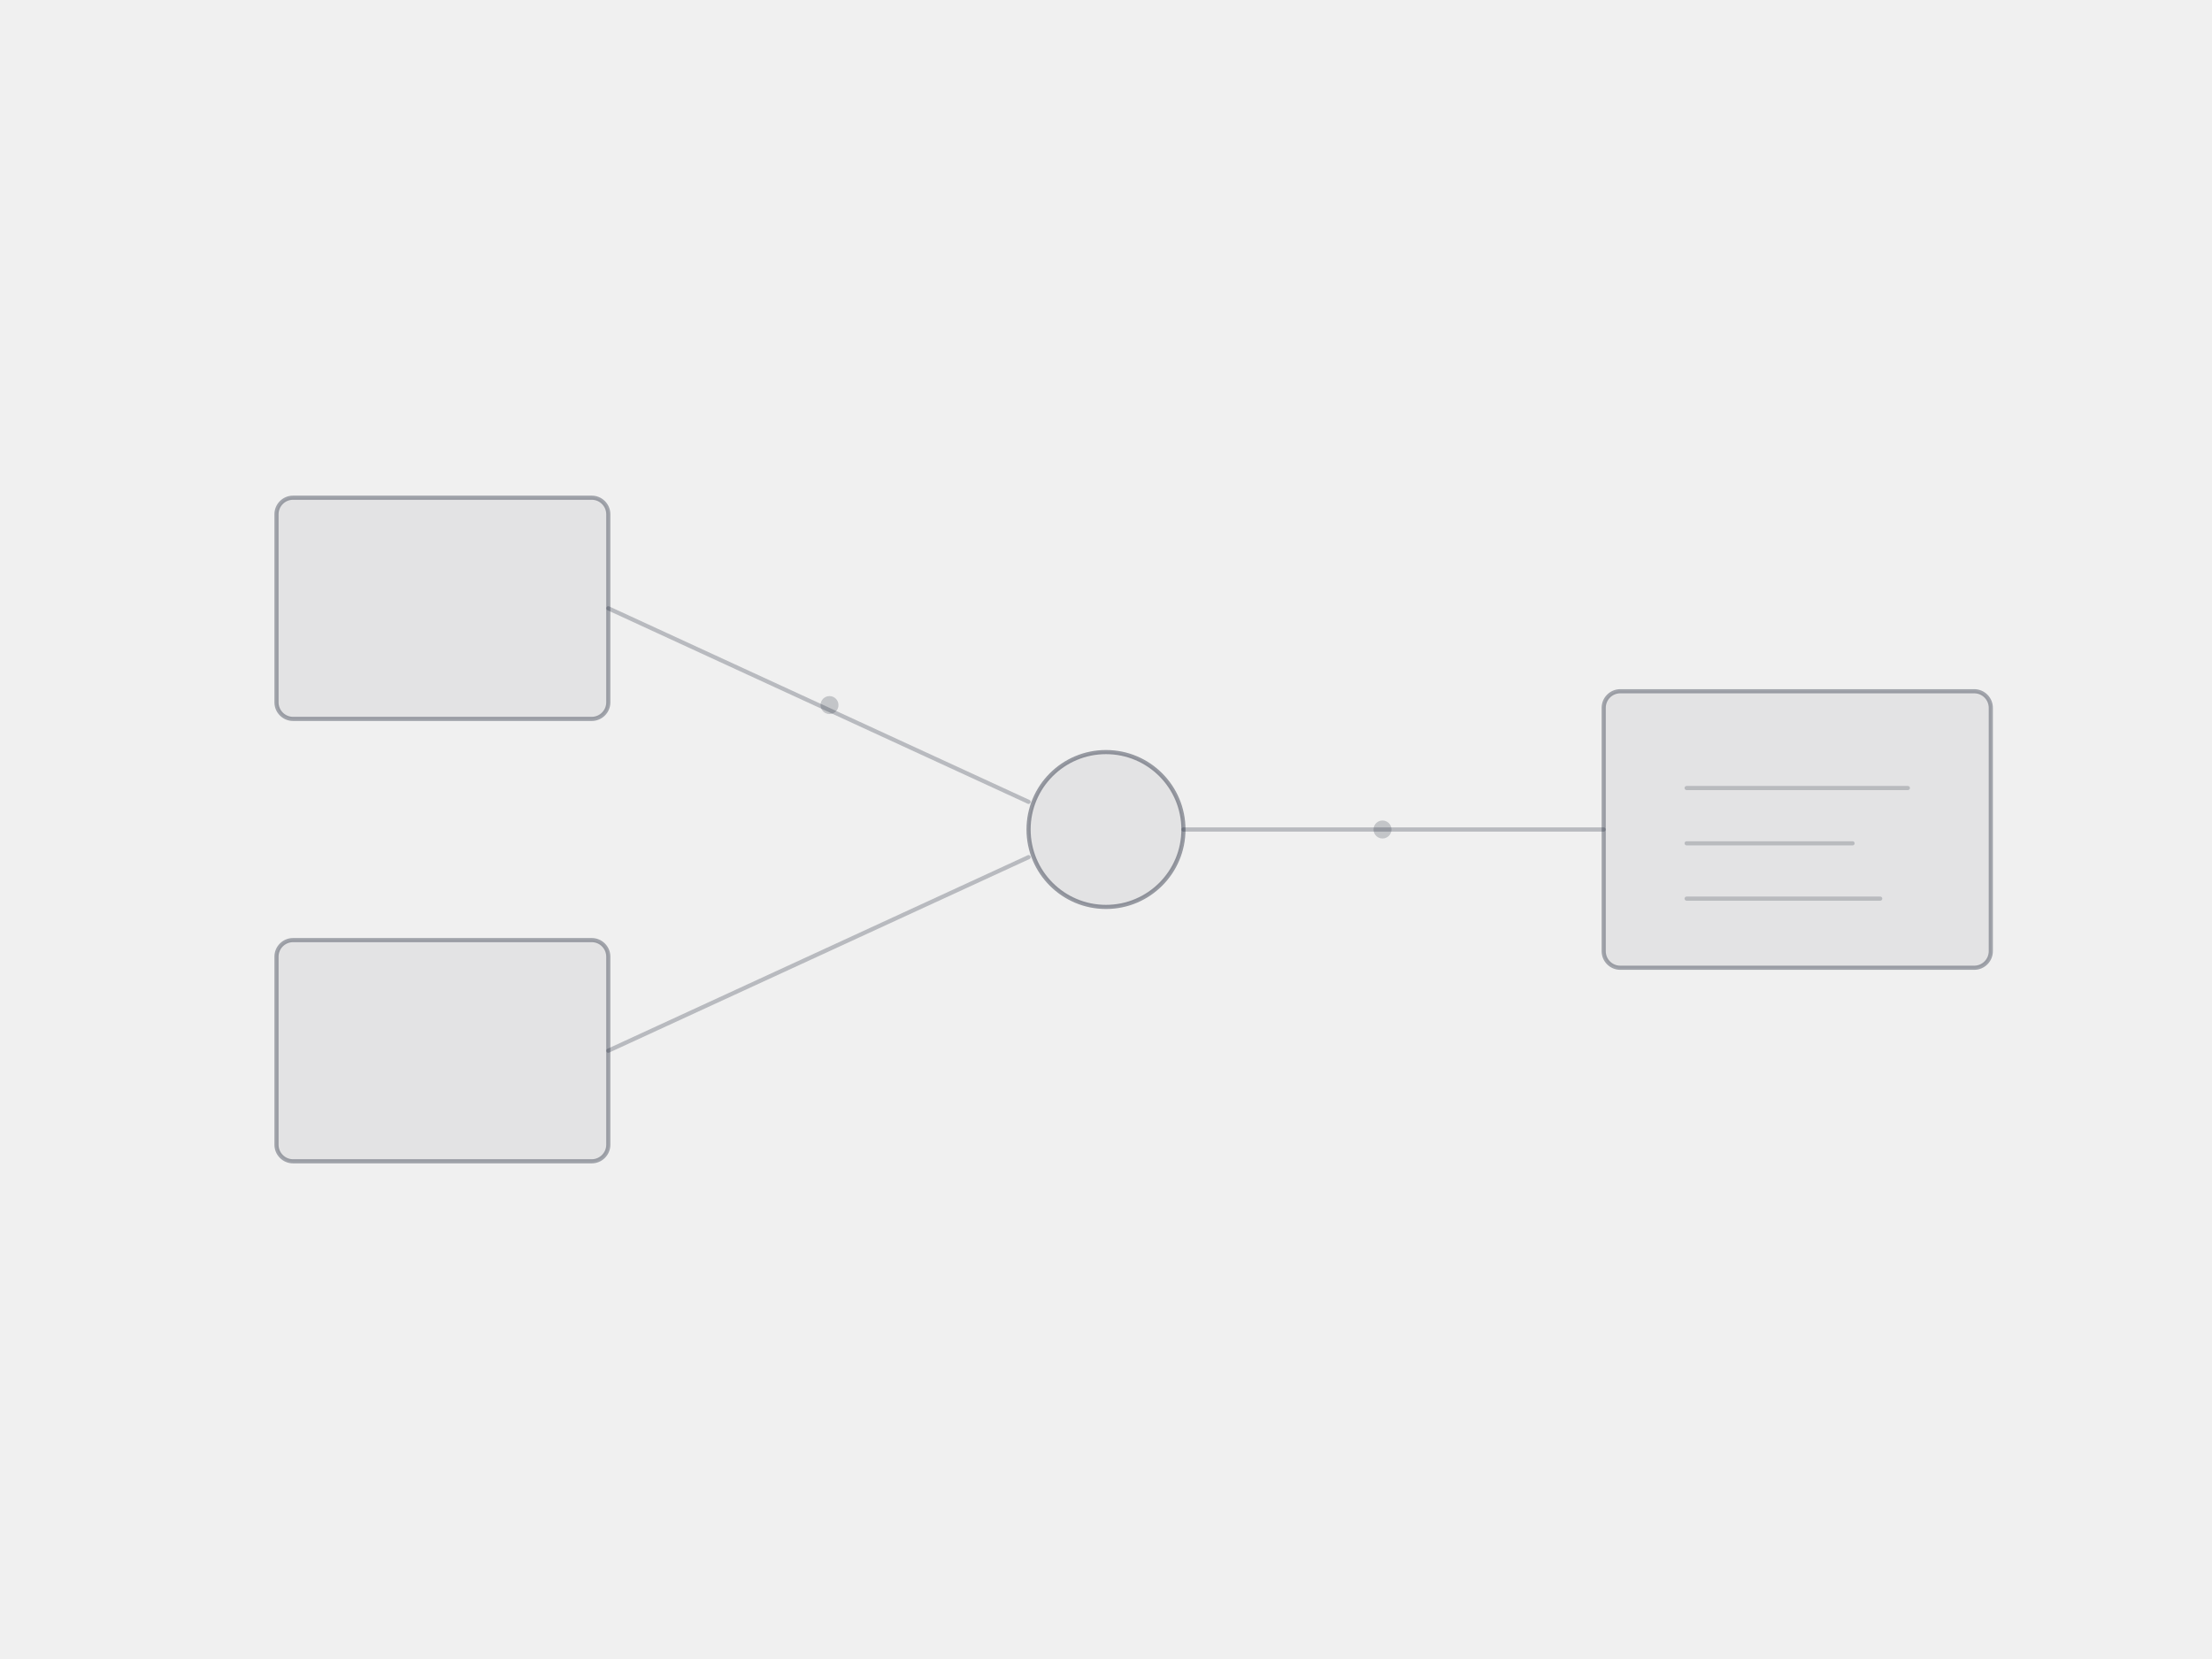
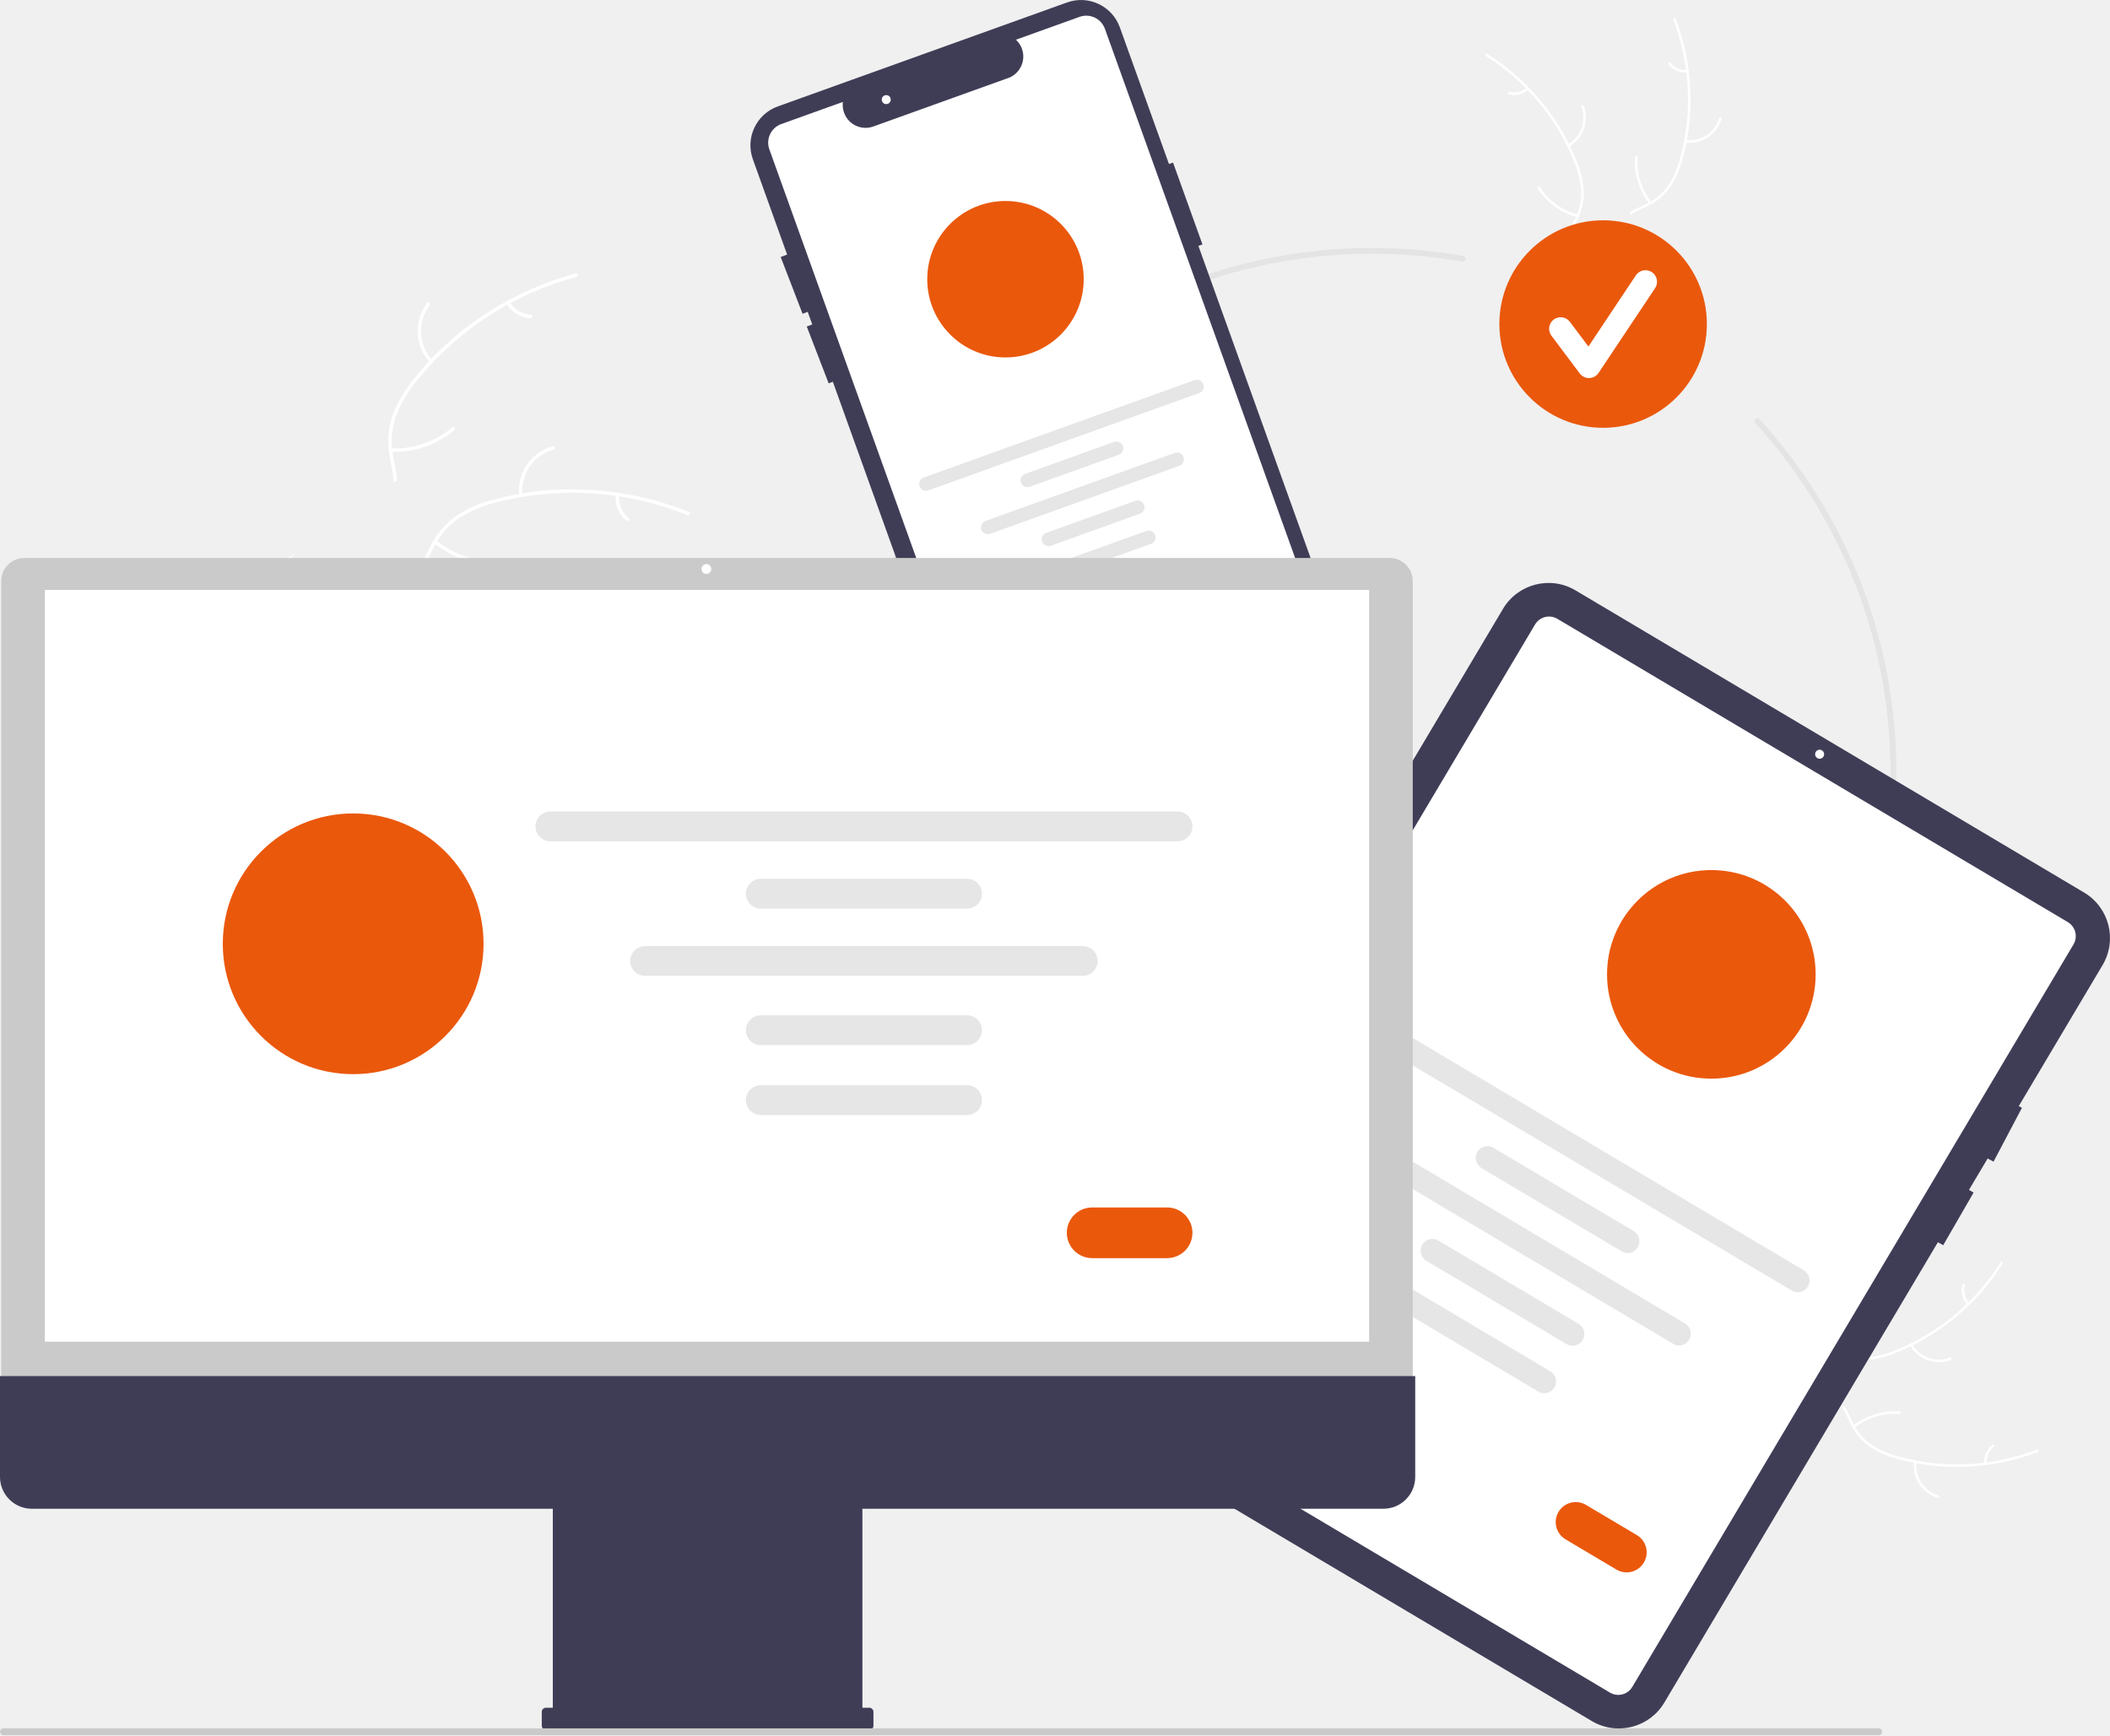
- <svg xmlns="http://www.w3.org/2000/svg" viewBox="0 0 800 600" fill="none" stroke="#0f172a" stroke-width="1.5" stroke-linecap="round">
-   <rect x="100" y="180" width="120" height="80" rx="6" opacity="0.06" fill="#0f172a" stroke="none" />
-   <rect x="100" y="180" width="120" height="80" rx="6" opacity="0.35" />
-   <rect x="100" y="340" width="120" height="80" rx="6" opacity="0.06" fill="#0f172a" stroke="none" />
-   <rect x="100" y="340" width="120" height="80" rx="6" opacity="0.35" />
-   <circle cx="400" cy="300" r="28" opacity="0.06" fill="#0f172a" stroke="none" />
-   <circle cx="400" cy="300" r="28" opacity="0.4" />
-   <rect x="580" y="250" width="140" height="100" rx="6" opacity="0.06" fill="#0f172a" stroke="none" />
-   <rect x="580" y="250" width="140" height="100" rx="6" opacity="0.35" />
-   <line x1="610" y1="285" x2="690" y2="285" opacity="0.2" />
-   <line x1="610" y1="305" x2="670" y2="305" opacity="0.2" />
-   <line x1="610" y1="325" x2="680" y2="325" opacity="0.2" />
-   <path d="M220 220 L372 290" opacity="0.25" />
-   <path d="M220 380 L372 310" opacity="0.25" />
-   <path d="M428 300 L580 300" opacity="0.25" />
-   <circle cx="300" cy="255" r="2.5" fill="#0f172a" opacity="0.2" />
-   <circle cx="500" cy="300" r="2.5" fill="#0f172a" opacity="0.2" />
+ <svg xmlns="http://www.w3.org/2000/svg" data-name="Layer 1" viewBox="0 0 728.252 598.943">
+   <path d="M828.549,210.725c4.653-18.979.229-41.112-14.804-53.595a90.031,90.031,0,0,1-22.02,57.757c-5.393,6.171-12.034,12.472-12.296,20.663-.163,5.097,2.325,9.992,5.754,13.767,3.429,3.775,7.754,6.6,12.027,9.381l.628,1.107C811.595,245.929,823.896,229.704,828.549,210.725Z" fill="#f0f0f0" transform="translate(-235.874 -150.5287)" />
+   <path d="M813.443,157.407a76.953,76.953,0,0,1,2.45,47.282,33.138,33.138,0,0,1-4.048,9.561,19.006,19.006,0,0,1-7.557,6.554c-2.825,1.429-5.879,2.563-8.308,4.653a11.638,11.638,0,0,0-3.915,8.675c-.117,4.087,1.241,7.972,2.701,11.725,1.621,4.167,3.371,8.47,2.996,13.032-.045.553.815.591.86.039.652-7.938-4.739-14.643-5.594-22.342-.399-3.593.282-7.327,2.939-9.947,2.323-2.291,5.472-3.463,8.344-4.884a20.281,20.281,0,0,0,7.628-6.133,30.636,30.636,0,0,0,4.401-9.37A74.658,74.658,0,0,0,819.326,183.11a78.317,78.317,0,0,0-5.121-26.104c-.197-.516-.958-.112-.763.401Z" fill="#fff" transform="translate(-235.874 -150.5287)" />
+   <path d="M817.533,199.737a11.545,11.545,0,0,0,12.52-8.171c.156-.532-.663-.799-.819-.266a10.691,10.691,0,0,1-11.661,7.577c-.549-.072-.585.789-.039.86Z" fill="#fff" transform="translate(-235.874 -150.5287)" />
+   <path d="M805.816,220.269a22.253,22.253,0,0,1-4.721-15.515c.043-.553-.817-.591-.86-.039A23.146,23.146,0,0,0,805.18,220.85c.345.435.979-.148.636-.581Z" fill="#fff" transform="translate(-235.874 -150.5287)" />
+   <path d="M818.083,174.658a6.535,6.535,0,0,1-5.675-2.5c-.34-.439-.973.145-.636.581a7.323,7.323,0,0,0,6.272,2.779.445.445,0,0,0,.45-.411.433.433,0,0,0-.411-.45Z" fill="#fff" transform="translate(-235.874 -150.5287)" />
+   <path d="M748.735,169.416c.204.28.409.56.611.847a86.065,86.065,0,0,1,7.223,11.948c.166.32.329.647.486.971a90.732,90.732,0,0,1,8.806,32.223,88.112,88.112,0,0,1,.062,13.388c-.441,6.156-1.408,12.796.164,18.568a15.114,15.114,0,0,0,.583,1.778l29.769,11.347c.081-.008.159-.009.24-.017l1.168.507c.033-.229.061-.467.094-.695.019-.133.032-.268.052-.4.011-.089.021-.179.036-.258.004-.03.007-.059.008-.082.015-.08.02-.156.033-.229q.247-1.994.467-3.999c.003-.007.003-.007-.001-.016a129.556,129.556,0,0,0,.007-30.63c-.04-.303-.077-.613-.131-.921a84.079,84.079,0,0,0-2.977-13.394,74.329,74.329,0,0,0-2.609-7.054A61.81,61.81,0,0,0,782.497,186.96c-8.528-9.707-20.066-16.579-32.789-17.484C749.382,169.453,749.063,169.432,748.735,169.416Z" fill="#f0f0f0" transform="translate(-235.874 -150.5287)" />
+   <path d="M748.658,169.819a76.953,76.953,0,0,1,30.424,36.277,33.138,33.138,0,0,1,2.525,10.071,19.006,19.006,0,0,1-2.088,9.783c-1.395,2.841-3.151,5.586-3.832,8.717a11.638,11.638,0,0,0,2.097,9.284c2.367,3.334,5.79,5.618,9.216,7.735,3.803,2.351,7.791,4.733,10.239,8.601.297.469,1.007-.019.71-.487-4.259-6.73-12.6-8.838-17.918-14.471-2.482-2.628-4.186-6.02-3.642-9.711.476-3.227,2.284-6.059,3.722-8.924a20.281,20.281,0,0,0,2.398-9.489,30.636,30.636,0,0,0-2.128-10.131,74.658,74.658,0,0,0-11.549-20.275,78.317,78.317,0,0,0-19.805-17.759c-.468-.294-.833.487-.368.779Z" fill="#fff" transform="translate(-235.874 -150.5287)" />
+   <path d="M777.409,201.155a11.545,11.545,0,0,0,5.077-14.062c-.196-.518-1.011-.238-.814.281a10.691,10.691,0,0,1-4.749,13.071c-.482.273.007.982.487.71Z" fill="#fff" transform="translate(-235.874 -150.5287)" />
+   <path d="M780.415,224.603a22.253,22.253,0,0,1-13.11-9.545c-.298-.468-1.008.02-.71.487a23.146,23.146,0,0,0,13.663,9.905c.538.139.693-.708.158-.847Z" fill="#fff" transform="translate(-235.874 -150.5287)" />
+   <path d="M762.749,180.8a6.535,6.535,0,0,1-6.036,1.421c-.535-.146-.69.702-.158.847a7.323,7.323,0,0,0,6.681-1.557.445.445,0,0,0,.112-.599.433.433,0,0,0-.599-.112Z" fill="#fff" transform="translate(-235.874 -150.5287)" />
+   <path d="M709.374,598.115c-99.804,0-181-81.196-181-181s81.196-181,181-181a182.729,182.729,0,0,1,31.477,2.728 1.0 1,0,1,1-.345,1.97A180.782,180.782,0,0,0,709.374,238.115c-98.701,0-179,80.299-179,179s80.299,179,179,179,179-80.299,179-179a178.548,178.548,0,0,0-46.695-120.569,1,1,0,0,1,1.478-1.348,180.544,180.544,0,0,1,47.217,121.916C890.374,516.919,809.178,598.115,709.374,598.115Z" fill="#e4e4e4" transform="translate(-235.874 -150.5287)" />
+   <circle cx="553.307" cy="111.852" fill="#EA580C" r="35.811" />
+   <path d="M784.296,281.019a3.982,3.982,0,0,1-3.186-1.594l-9.77-13.027a3.983,3.983,0,1,1,6.374-4.78l6.392,8.522,16.416-24.624a3.984,3.984,0,0,1,6.629,4.419l-19.54,29.309a3.985,3.985,0,0,1-3.204,1.773C784.37,281.018,784.333,281.019,784.296,281.019Z" fill="#fff" transform="translate(-235.874 -150.5287)" />
+   <path d="M704.717,389.026,649.494,235.396l1.4-.503-10.156-28.257-1.4.504-16.956-47.169a14.255,14.255,0,0,0-18.237-8.593l-99.833,35.885a14.256,14.256,0,0,0-8.594,18.237l11.822,32.889-2.213.852,7.547,19.597,1.771-.682,1.567,4.359-1.885.726,7.547,19.597,1.444-.556,54.736,152.274a14.23,14.23,0,0,0,18.238,8.594l99.832-35.885A14.273,14.273,0,0,0,704.717,389.026Z" fill="#3f3d56" transform="translate(-235.874 -150.5287)" />
+   <path d="M591.041,438.086a6.845,6.845,0,0,1-6.424-4.524L501.412,202.087a6.831,6.831,0,0,1,4.118-8.739l21.241-7.635-.032.743a7.874,7.874,0,0,0,10.53,7.742L584.41,177.254a7.974,7.974,0,0,0,4.488-5.636,7.808,7.808,0,0,0-1.861-6.835l-.498-.553,21.941-7.887a6.84,6.84,0,0,1,8.739,4.118L696.604,381.306a18.147,18.147,0,0,1-10.927,23.188L593.356,437.68A6.842,6.842,0,0,1,591.041,438.086Z" fill="#fff" transform="translate(-235.874 -150.5287)" />
+   <circle cx="347.033" cy="96.377" fill="#EA580C" r="27" />
+   <path d="M649.813,286.17l-93.502,33.61a2.362,2.362,0,1,1-1.598-4.445l93.502-33.61a2.362,2.362,0,0,1,1.598,4.445Z" fill="#e6e6e6" transform="translate(-235.874 -150.5287)" />
+   <path d="M622.046,307.48l-30.756,11.055a2.362,2.362,0,1,1-1.598-4.445l30.756-11.055a2.362,2.362,0,0,1,1.598,4.445Z" fill="#e6e6e6" transform="translate(-235.874 -150.5287)" />
+   <path d="M629.361,327.831l-30.756,11.055a2.362,2.362,0,1,1-1.598-4.445L627.763,323.386a2.362,2.362,0,0,1,1.598,4.445Z" fill="#e6e6e6" transform="translate(-235.874 -150.5287)" />
+   <path d="M633.108,338.255,602.352,349.31a2.362,2.362,0,1,1-1.598-4.445l30.756-11.055a2.362,2.362,0,1,1,1.598,4.445Z" fill="#e6e6e6" transform="translate(-235.874 -150.5287)" />
+   <path d="M642.901,311.313l-65.253,23.456a2.362,2.362,0,1,1-1.598-4.445l65.253-23.456a2.362,2.362,0,1,1,1.598,4.445Z" fill="#e6e6e6" transform="translate(-235.874 -150.5287)" />
+   <path d="M629.758,363.558l-11.167,4.014a4.016,4.016,0,0,1-2.717-7.559l11.167-4.014a4.016,4.016,0,0,1,2.717,7.559Z" fill="#EA580C" transform="translate(-235.874 -150.5287)" />
+   <circle cx="305.882" cy="34.38" fill="#fff" r="1.553" />
+   <path d="M363.157,272.252c17.406-20.488,45.647-33.401,71.684-26.706a123.863,123.863,0,0,0-46.635,71.113c-2.531,10.987-4.202,23.471-13.122,30.366-5.55,4.291-13.014,5.464-19.986,4.685-6.972-.779-13.608-3.323-20.155-5.845l-1.741.193C337.581,319.535,345.752,292.741,363.157,272.252Z" fill="#f0f0f0" transform="translate(-235.874 -150.5287)" />
+   <path d="M434.775,246.107a105.87,105.87,0,0,0-54.686,35.389,45.591,45.591,0,0,0-7.395,12.221,26.149,26.149,0,0,0-1.213,13.708c.685,4.301,1.883,8.62,1.511,13.013a16.011,16.011,0,0,1-6.514,11.358c-4.461,3.426-9.887,5.044-15.248,6.442-5.953,1.552-12.16,3.07-16.944,7.166-.58.496-1.316-.432-.737-.928,8.323-7.127,20.144-6.522,29.417-11.776,4.327-2.452,7.941-6.222,8.719-11.295.681-4.436-.551-8.892-1.282-13.24a27.903,27.903,0,0,1,.687-13.448,42.148,42.148,0,0,1,6.898-12.46,102.712,102.712,0,0,1,23.391-21.986A107.747,107.747,0,0,1,434.607,244.933c.735-.197.898.978.168,1.173Z" fill="#fff" transform="translate(-235.874 -150.5287)" />
+   <path d="M384.289,275.674a15.884,15.884,0,0,1-.985-20.544c.467-.602,1.425.095.957.699a14.708,14.708,0,0,0,.955,19.109c.524.554-.407,1.288-.928.737Z" fill="#fff" transform="translate(-235.874 -150.5287)" />
+   <path d="M370.846,305.29A30.615,30.615,0,0,0,391.948,298.044c.581-.494,1.318.434.737.928a31.844,31.844,0,0,1-21.974,7.495c-.763-.034-.624-1.211.135-1.177Z" fill="#fff" transform="translate(-235.874 -150.5287)" />
+   <path d="M411.802,254.842a8.991,8.991,0,0,0,7.362,4.311c.763.025.623,1.202-.135,1.177a10.075,10.075,0,0,1-8.155-4.751.612.612,0,0,1,.095-.832.595.595,0,0,1,.832.095Z" fill="#fff" transform="translate(-235.874 -150.5287)" />
+   <path d="M473.557,327.924c-.477-.002-.954-.004-1.437.002a118.406,118.406,0,0,0-19.142,1.581c-.49.073-.986.154-1.474.241a124.827,124.827,0,0,0-43.022,16.163,121.222,121.222,0,0,0-14.975,10.724c-6.508,5.454-13.13,11.886-20.832,14.787a20.794,20.794,0,0,1-2.452.784L333.573,348.168c-.056-.096-.118-.185-.174-.281l-1.507-.893c.229-.221.471-.445.7-.665.132-.129.273-.252.405-.38.091-.084.182-.168.259-.249.03-.028.061-.056.085-.076.077-.081.157-.148.229-.221q2.024-1.883,4.082-3.745c.005-.008.005-.008.019-.011,10.477-9.428,21.834-18.064,34.14-24.703.37-.2.746-.408,1.133-.596a115.674,115.674,0,0,1,17.332-7.48,102.264,102.264,0,0,1,9.967-2.779,85.037,85.037,0,0,1,26.536-1.658c17.697,1.681,34.66,9.004,45.927,22.457C472.994,327.233,473.274,327.572,473.557,327.924Z" fill="#f0f0f0" transform="translate(-235.874 -150.5287)" />
+   <path d="M473.169,328.336a105.87,105.87,0,0,0-64.97-4.669,45.591,45.591,0,0,0-13.263,5.305,26.149,26.149,0,0,0-9.222,10.215c-2.043,3.846-3.686,8.017-6.628,11.299a16.011,16.011,0,0,1-12.04,5.147c-5.624.049-10.931-1.926-16.053-4.037-5.687-2.344-11.558-4.87-17.844-4.479-.762.047-.79-1.137-.03-1.184,10.936-.679,20.011,6.921,30.578,8.308,4.931.647,10.086-.187,13.762-3.769,3.214-3.132,4.913-7.431,6.948-11.344a27.902,27.902,0,0,1,8.645-10.324,42.148,42.148,0,0,1,13.01-5.796,102.713,102.713,0,0,1,31.914-3.472,107.747,107.747,0,0,1,35.765,7.761c.705.285.128,1.321-.572,1.038Z" fill="#fff" transform="translate(-235.874 -150.5287)" />
+   <path d="M415.057,321.547a15.884,15.884,0,0,1,11.583-16.996c.736-.2,1.081.934.344,1.134a14.708,14.708,0,0,0-10.742,15.832c.084.758-1.101.783-1.184.03Z" fill="#fff" transform="translate(-235.874 -150.5287)" />
+   <path d="M386.493,337.1a30.615,30.615,0,0,0,21.211,6.92c.762-.045.791,1.14.03,1.184a31.844,31.844,0,0,1-22.057-7.245c-.589-.487.231-1.343.816-.859Z" fill="#fff" transform="translate(-235.874 -150.5287)" />
+   <path d="M449.567,321.479a8.991,8.991,0,0,0,3.282,7.875c.594.479-.226,1.335-.816.859a10.075,10.075,0,0,1-3.651-8.703.612.612,0,0,1,.577-.607.595.595,0,0,1,.607.577Z" fill="#fff" transform="translate(-235.874 -150.5287)" />
+   <path d="M885.524,666.043c18.979,4.653,41.112.229,53.595-14.804a90.031,90.031,0,0,1-57.757-22.02c-6.171-5.393-12.472-12.034-20.663-12.296-5.097-.163-9.992,2.325-13.767,5.754-3.775,3.429-6.6,7.754-9.381,12.027l-1.107.628C850.32,649.088,866.545,661.389,885.524,666.043Z" fill="#f0f0f0" transform="translate(-235.874 -150.5287)" />
+   <path d="M938.842,650.936a76.953,76.953,0,0,1-47.282,2.45,33.138,33.138,0,0,1-9.561-4.048,19.006,19.006,0,0,1-6.554-7.557c-1.429-2.825-2.563-5.879-4.653-8.308a11.638,11.638,0,0,0-8.675-3.915c-4.087-.117-7.972,1.241-11.725,2.701-4.167,1.621-8.47,3.371-13.032,2.996-.553-.045-.591.815-.039.86,7.938.652,14.643-4.739,22.342-5.594,3.593-.399,7.327.282,9.947,2.939,2.291,2.323,3.463,5.472,4.884,8.344a20.281,20.281,0,0,0,6.133,7.628,30.636,30.636,0,0,0,9.37,4.401,74.657,74.657,0,0,0,23.142,2.986,78.317,78.317,0,0,0,26.104-5.121c.516-.197.112-.958-.401-.763Z" fill="#fff" transform="translate(-235.874 -150.5287)" />
+   <path d="M896.512,655.026a11.545,11.545,0,0,0,8.171,12.52c.532.156.799-.663.266-.819a10.691,10.691,0,0,1-7.577-11.661c.072-.549-.789-.585-.86-.039Z" fill="#fff" transform="translate(-235.874 -150.5287)" />
+   <path d="M875.98,643.309a22.253,22.253,0,0,1,15.515-4.721c.553.043.591-.817.039-.86a23.146,23.146,0,0,0-16.135,4.945c-.435.345.148.979.581.636Z" fill="#fff" transform="translate(-235.874 -150.5287)" />
+   <path d="M921.591,655.577a6.535,6.535,0,0,1,2.5-5.675c.439-.34-.145-.973-.581-.636a7.323,7.323,0,0,0-2.779,6.272.445.445,0,0,0,.411.45.433.433,0,0,0,.45-.411Z" fill="#fff" transform="translate(-235.874 -150.5287)" />
+   <path d="M926.833,586.228c-.28.204-.56.409-.847.611a86.065,86.065,0,0,1-11.948,7.223c-.32.166-.647.329-.971.486a90.732,90.732,0,0,1-32.223,8.806,88.112,88.112,0,0,1-13.388.062c-6.156-.441-12.796-1.408-18.568.164a15.114,15.114,0,0,0-1.778.583l-11.347,29.769c.008.081.009.159.017.24l-.507,1.168c.229.033.467.061.695.094.133.019.268.032.4.052.089.011.179.021.258.036.03.004.059.007.082.008.08.015.156.02.229.033q1.994.247,3.999.467c.007.003.007.003.016-.001a129.556,129.556,0,0,0,30.63.007c.303-.04.613-.077.921-.131a84.079,84.079,0,0,0,13.394-2.977,74.329,74.329,0,0,0,7.054-2.609,61.81,61.81,0,0,0,16.335-10.326c9.707-8.528,16.579-20.066,17.484-32.789C926.796,586.876,926.817,586.556,926.833,586.228Z" fill="#f0f0f0" transform="translate(-235.874 -150.5287)" />
+   <path d="M926.43,586.151a76.953,76.953,0,0,1-36.277,30.424,33.138,33.138,0,0,1-10.071,2.525,19.006,19.006,0,0,1-9.783-2.088c-2.841-1.395-5.586-3.151-8.717-3.832a11.638,11.638,0,0,0-9.284,2.097c-3.334,2.367-5.618,5.79-7.735,9.216-2.351,3.803-4.733,7.791-8.601,10.239-.469.297.019,1.007.487.71,6.73-4.259,8.838-12.6,14.471-17.918,2.628-2.482,6.02-4.186,9.711-3.642,3.227.476,6.059,2.284,8.924,3.722a20.281,20.281,0,0,0,9.489,2.398,30.636,30.636,0,0,0,10.131-2.128,74.658,74.658,0,0,0,20.275-11.549A78.317,78.317,0,0,0,927.208,586.519c.294-.468-.487-.833-.779-.368Z" fill="#fff" transform="translate(-235.874 -150.5287)" />
+   <path d="M895.094,614.902a11.545,11.545,0,0,0,14.062,5.077c.518-.196.238-1.011-.281-.814a10.691,10.691,0,0,1-13.071-4.749c-.273-.482-.982.007-.71.487Z" fill="#fff" transform="translate(-235.874 -150.5287)" />
+   <path d="M871.646,617.909a22.253,22.253,0,0,1,9.545-13.11c.468-.298-.02-1.008-.487-.71a23.146,23.146,0,0,0-9.905,13.663c-.139.538.708.693.847.158Z" fill="#fff" transform="translate(-235.874 -150.5287)" />
+   <path d="M915.449,600.243a6.535,6.535,0,0,1-1.421-6.036c.146-.535-.702-.69-.847-.158a7.323,7.323,0,0,0,1.557,6.681.445.445,0,0,0,.599.112.433.433,0,0,0,.112-.599Z" fill="#fff" transform="translate(-235.874 -150.5287)" />
+   <path d="M961.571,483.63l-28.94,48.7,1.1.58-9.8,18.58-2.04-1.08-6.44,10.83,1.6.92-10.5,18.18-1.82-1.05-94.43,158.92a18.274,18.274,0,0,1-25.02,6.37L609.731,640.27a18.272,18.272,0,0,1-6.37-25.02l151.27-254.58a18.274,18.274,0,0,1,25.02-6.37l175.55,104.31A18.281,18.281,0,0,1,961.571,483.63Z" fill="#3f3d56" transform="translate(-235.874 -150.5287)" />
+   <path d="M791.537,734.753,615.369,630.076a5.634,5.634,0,0,1-1.963-7.712L765.679,366.09a5.634,5.634,0,0,1,7.712-1.963L949.56,468.804a5.634,5.634,0,0,1,1.963,7.712L799.25,732.79A5.634,5.634,0,0,1,791.537,734.753Z" fill="#fff" transform="translate(-235.874 -150.5287)" />
+   <circle cx="628.028" cy="260.333" fill="#fff" r="1.553" />
+   <path d="M854.291,595.994,707.234,508.615a4.066,4.066,0,1,1,4.154-6.991l147.057,87.379a4.066,4.066,0,1,1-4.154,6.991Z" fill="#e6e6e6" transform="translate(-235.874 -150.5287)" />
+   <path d="M795.572,582.454l-48.371-28.741a4.066,4.066,0,1,1,4.154-6.991l48.371,28.741a4.066,4.066,0,0,1-4.154,6.991Z" fill="#e6e6e6" transform="translate(-235.874 -150.5287)" />
+   <path d="M776.554,614.461l-48.371-28.741a4.066,4.066,0,0,1,4.154-6.991l48.371,28.741a4.066,4.066,0,1,1-4.154,6.991Z" fill="#e6e6e6" transform="translate(-235.874 -150.5287)" />
+   <path d="M766.813,630.855l-48.371-28.741a4.066,4.066,0,1,1,4.154-6.991l48.371,28.741a4.066,4.066,0,1,1-4.154,6.991Z" fill="#e6e6e6" transform="translate(-235.874 -150.5287)" />
+   <path d="M813.325,614.352l-102.627-60.979a4.066,4.066,0,0,1,4.154-6.991l102.627,60.979a4.066,4.066,0,1,1-4.154,6.991Z" fill="#e6e6e6" transform="translate(-235.874 -150.5287)" />
+   <path d="M793.764,692.284l-17.563-10.436a6.914,6.914,0,0,1,7.064-11.888l17.563,10.436a6.914,6.914,0,0,1-7.064,11.888Z" fill="#EA580C" transform="translate(-235.874 -150.5287)" />
+   <circle cx="590.659" cy="336.314" fill="#EA580C" r="36" />
+   <path d="M236.298,633.134H723.479V351.086a7.98,7.98,0,0,0-7.971-7.971H244.269a7.98,7.98,0,0,0-7.971,7.971Z" fill="#cacaca" transform="translate(-235.874 -150.5287)" />
+   <rect fill="#fff" height="259.491" width="457.077" x="15.476" y="203.611" />
+   <path d="M235.874,625.502v34.805a10.987,10.987,0,0,0,10.987,10.987H426.676v68.689h-2.389a1.427,1.427,0,0,0-1.427,1.427V746.188a1.427,1.427,0,0,0,1.427,1.427H535.914A1.427,1.427,0,0,0,537.341,746.188v-4.778a1.427,1.427,0,0,0-1.427-1.427h-2.389V671.295H713.34a10.987,10.987,0,0,0,10.987-10.987v-34.805Z" fill="#3f3d56" transform="translate(-235.874 -150.5287)" />
+   <path d="M642.287,440.923H425.833a5.145,5.145,0,1,1,0-10.29H642.287a5.145,5.145,0,1,1,0,10.29Z" fill="#e6e6e6" transform="translate(-235.874 -150.5287)" />
+   <path d="M569.659,464.149H498.461a5.145,5.145,0,1,1,0-10.291h71.198a5.145,5.145,0,1,1,0,10.291Z" fill="#e6e6e6" transform="translate(-235.874 -150.5287)" />
+   <path d="M569.659,511.26H498.461a5.145,5.145,0,0,1,0-10.291h71.198a5.145,5.145,0,0,1,0,10.291Z" fill="#e6e6e6" transform="translate(-235.874 -150.5287)" />
+   <path d="M569.659,535.39H498.461a5.145,5.145,0,1,1,0-10.29h71.198a5.145,5.145,0,1,1,0,10.29Z" fill="#e6e6e6" transform="translate(-235.874 -150.5287)" />
+   <path d="M609.589,487.374H458.531a5.145,5.145,0,1,1,0-10.29H609.589a5.145,5.145,0,1,1,0,10.29Z" fill="#e6e6e6" transform="translate(-235.874 -150.5287)" />
+   <path d="M638.684,584.795H612.832a8.749,8.749,0,0,1,0-17.498h25.852a8.749,8.749,0,0,1,0,17.498Z" fill="#EA580C" transform="translate(-235.874 -150.5287)" />
+   <circle cx="121.895" cy="325.766" fill="#EA580C" r="45" />
+   <path d="M884.359,749.471h-647.294a1.191,1.191,0,0,1,0-2.381h647.294a1.191,1.191,0,0,1,0,2.381Z" fill="#cacaca" transform="translate(-235.874 -150.5287)" />
+   <circle cx="243.802" cy="196.403" fill="#fff" r="1.696" />
</svg>
